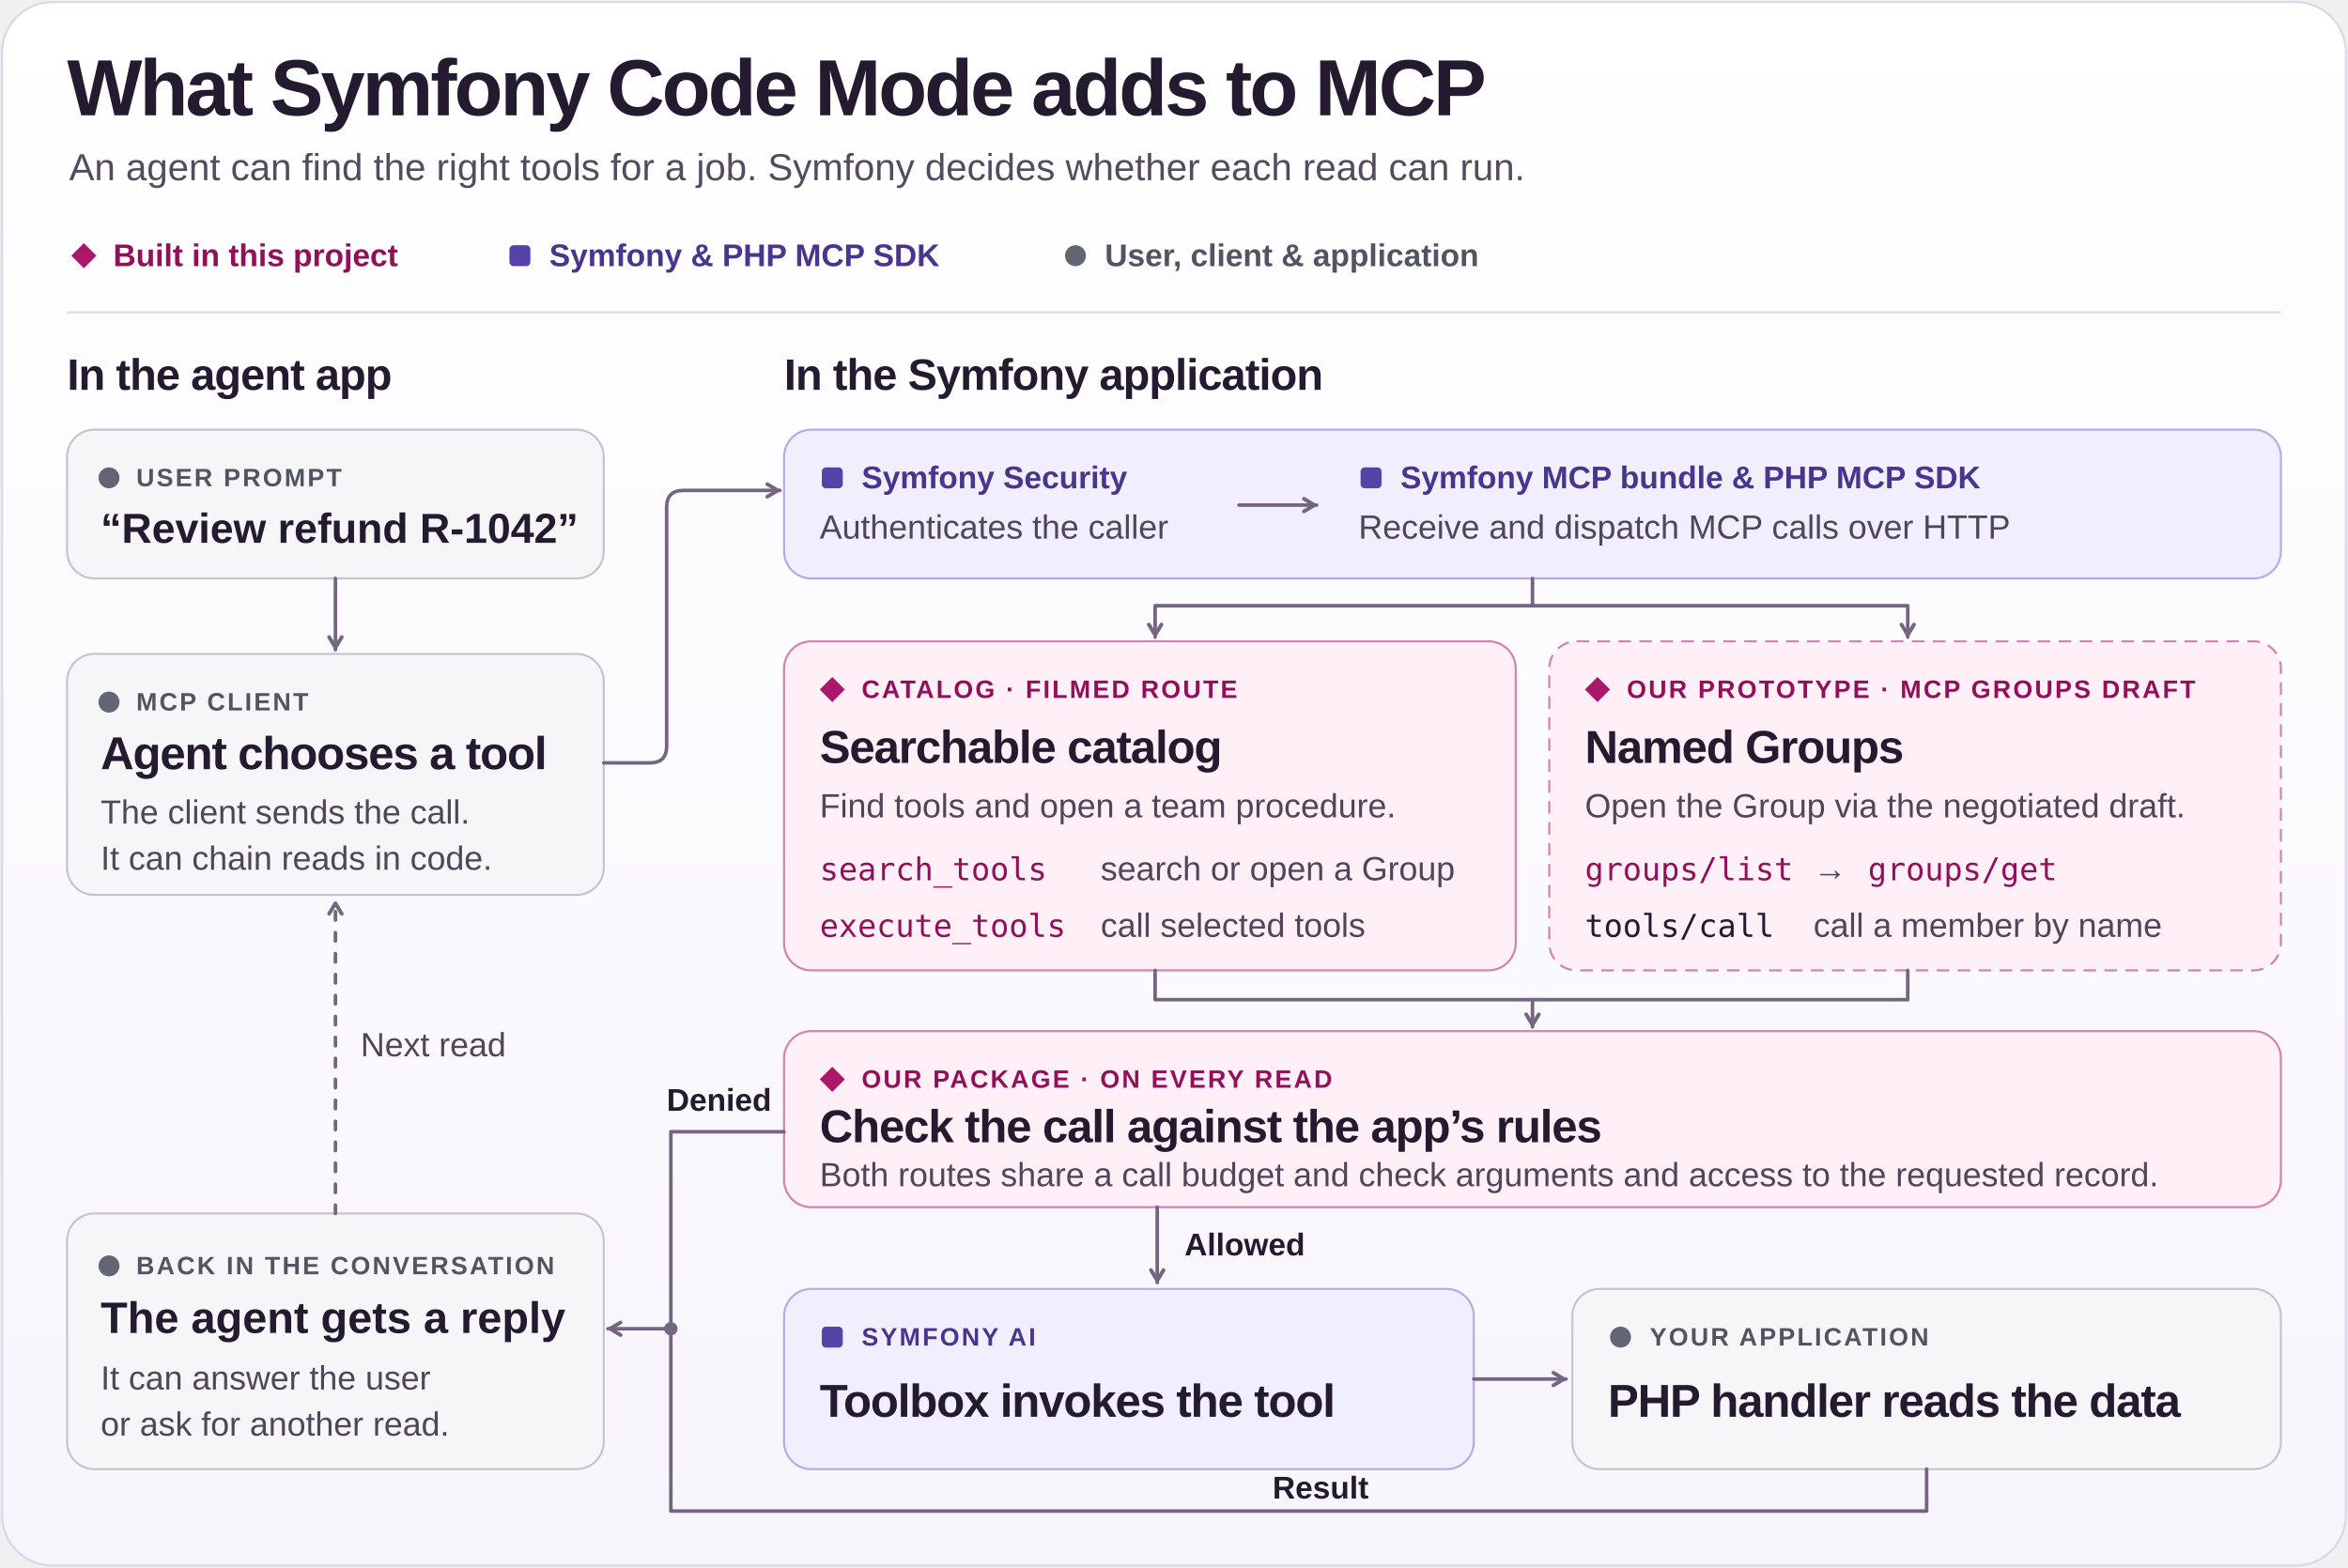
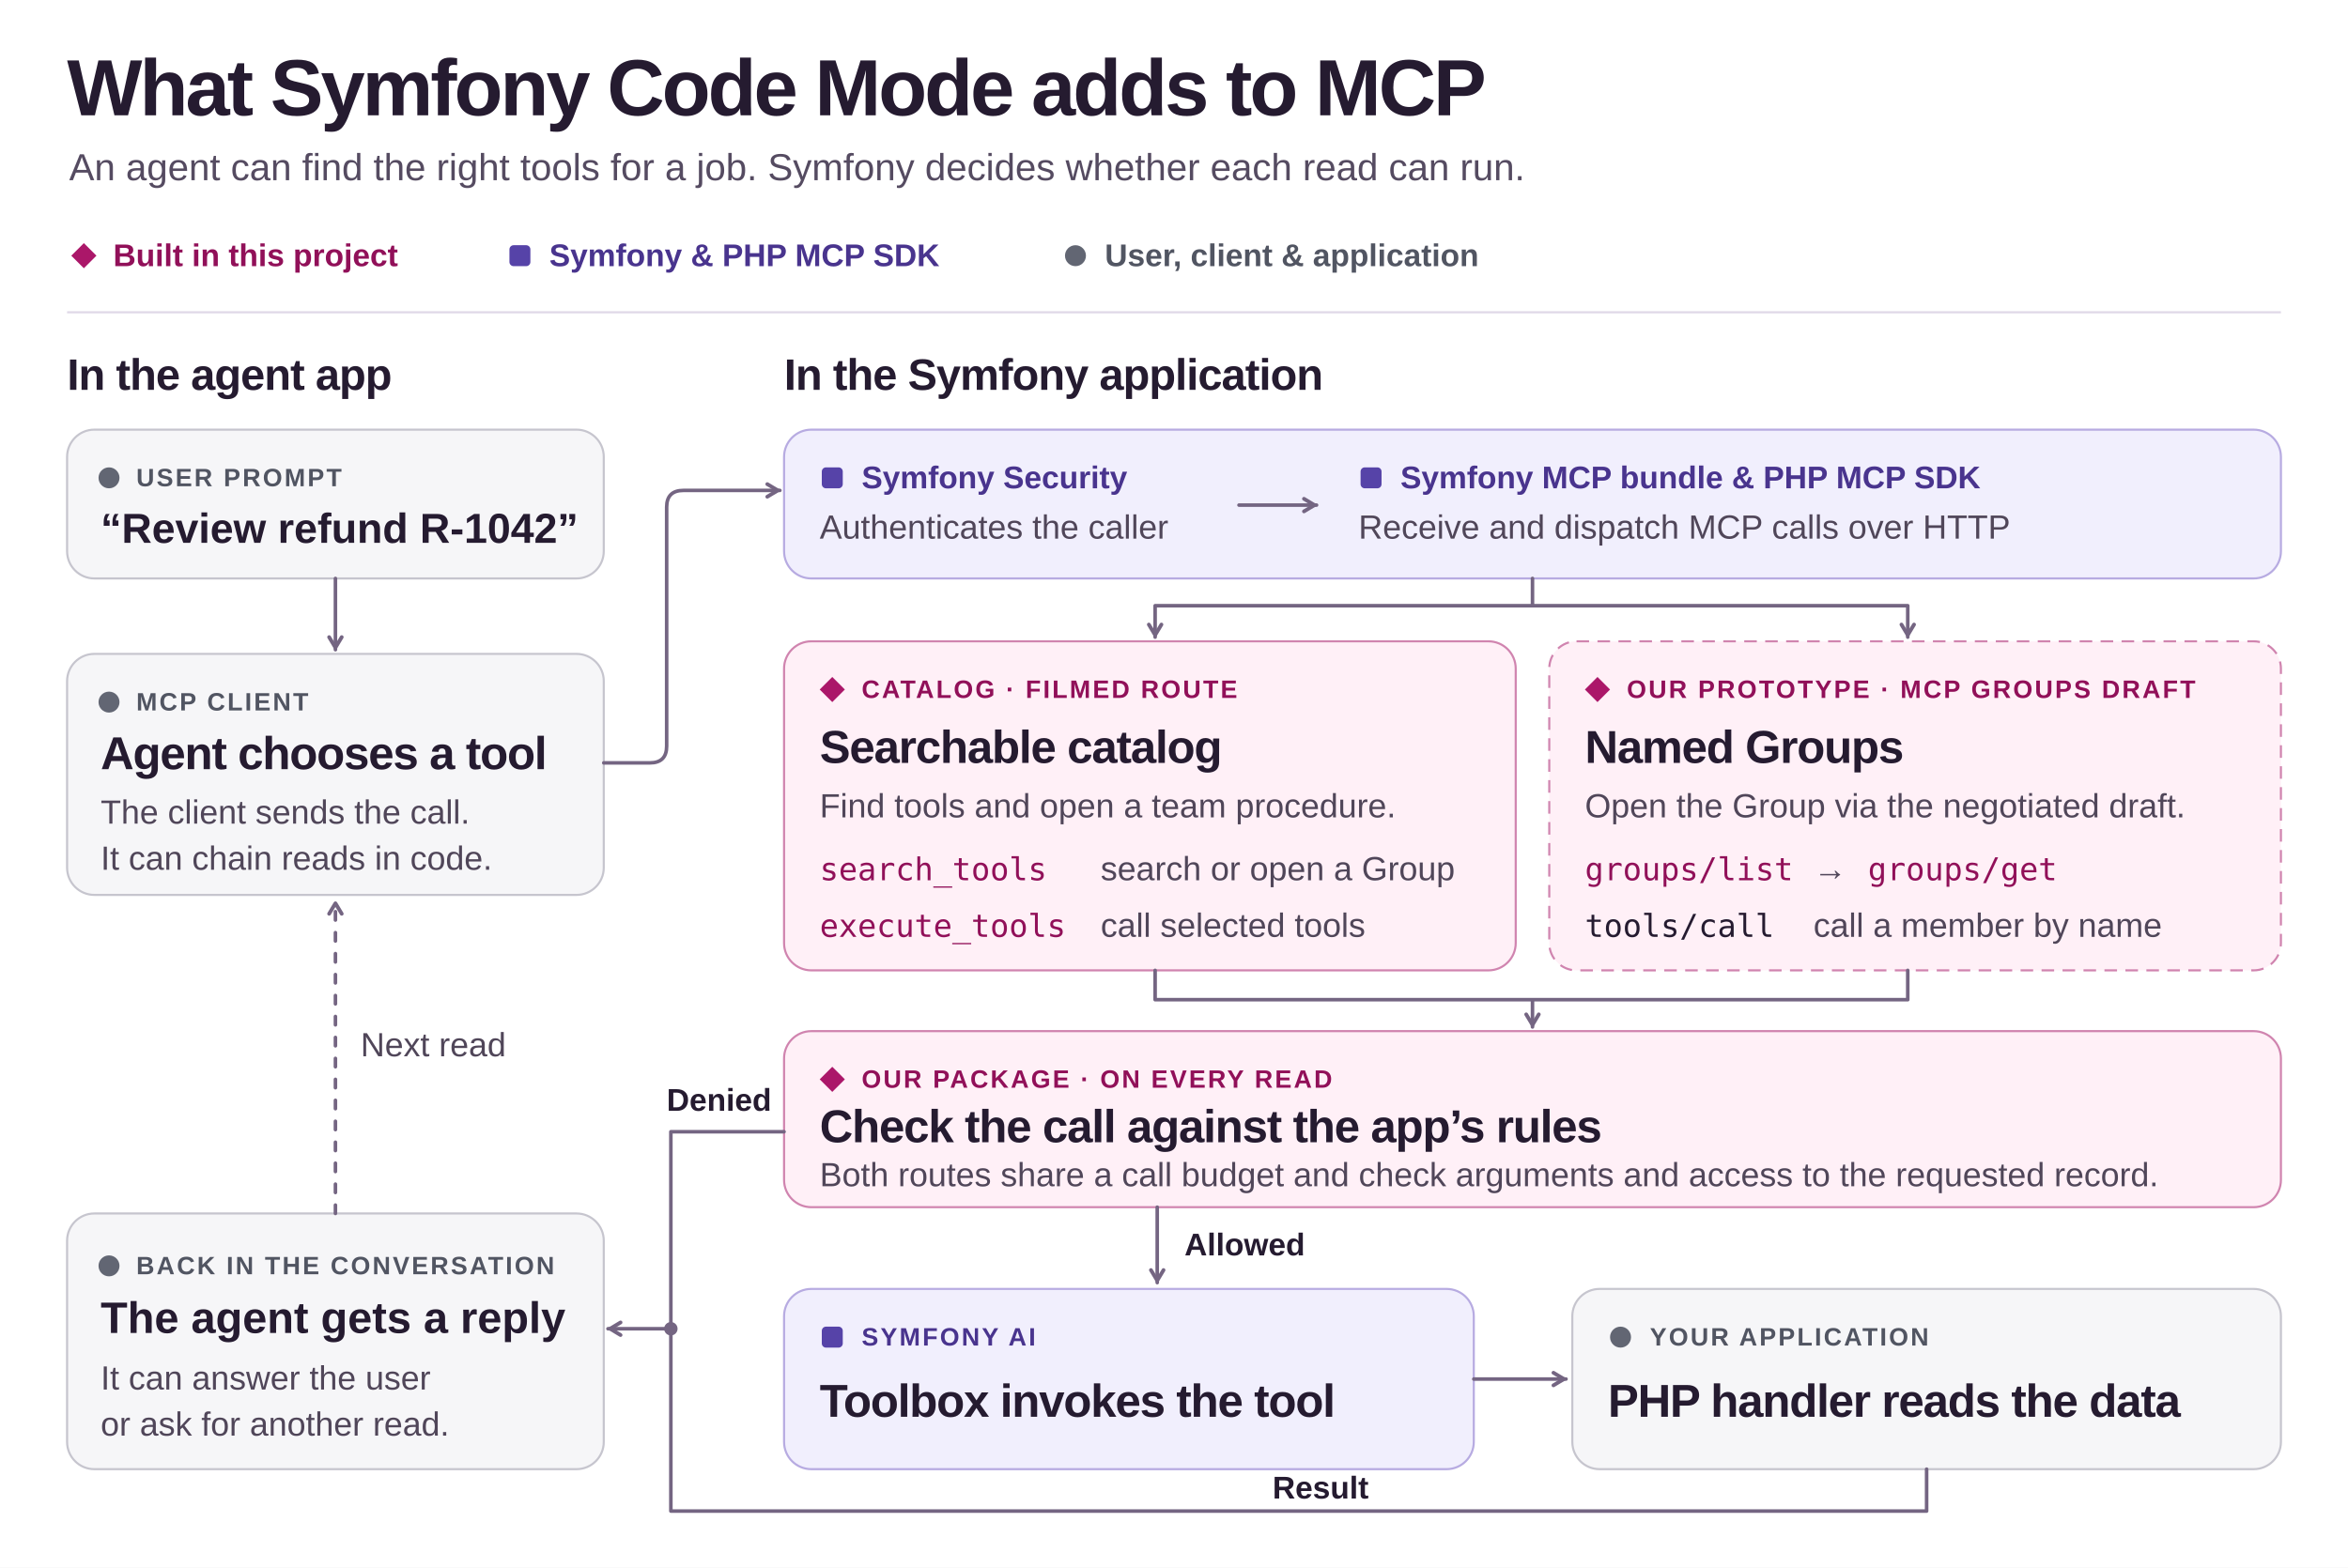
<svg xmlns="http://www.w3.org/2000/svg" width="1120" height="748" viewBox="0 0 1120 748" role="img" aria-labelledby="title description">
  <defs>
-     <linearGradient id="paper" x2="0" y2="1">
-       <stop stop-color="#fff" />
-       <stop offset="1" stop-color="#f7f5fc" />
-     </linearGradient>
    <marker id="arrow" refX="7" refY="4" markerWidth="8" markerHeight="8" orient="auto" markerUnits="userSpaceOnUse">
      <path d="m1 1 5 3-5 3" fill="none" stroke="#746582" stroke-width="1.8" stroke-linecap="round" stroke-linejoin="round" />
    </marker>
    <g id="ours">
      <path d="m0 -6 6 6-6 6-6-6z" fill="#ab1769" />
    </g>
    <g id="upstream">
      <rect x="-5" y="-5" width="10" height="10" rx="2" fill="#5643a8" />
    </g>
    <g id="context">
      <circle r="5" fill="#626673" />
    </g>
    <style>
      text { font-family: Arial, Helvetica, sans-serif; fill: #251b30; }
      .title { font-size: 38px; font-weight: 700; letter-spacing: -1.3px; }
      .subtitle { font-size: 18px; fill: #554b61; }
      .section { font-size: 21px; font-weight: 700; letter-spacing: -.4px; }
      .name { font-size: 22px; font-weight: 700; letter-spacing: -.5px; }
      .body { font-size: 16px; fill: #504659; }
      .key { font-size: 15px; font-weight: 700; }
      .owner { font-size: 12px; font-weight: 700; letter-spacing: 1px; }
      .mono { font: 15px Menlo, Consolas, monospace; }
      .ours { fill: #911059; }
      .upstream { fill: #49348e; }
      .context { fill: #515562; }
      .connector { fill: none; stroke: #746582; stroke-width: 1.7; stroke-linecap: round; stroke-linejoin: round; }
      .base-card { fill: #f1effd; stroke: #b7abe1; }
      .our-card { fill: #fff0f7; stroke: #d084af; }
      .context-card { fill: #f6f6f8; stroke: #c6c5ce; }
    </style>
  </defs>
-   <rect x="1" y="1" width="1118" height="746" rx="24" fill="url(#paper)" stroke="#ddd5e8" />
+   <rect width="1120" height="748" fill="#fff" />
  <text x="32" y="55" class="title">What Symfony Code Mode adds to MCP</text>
  <text x="33" y="86" class="subtitle">An agent can find the right tools for a job. Symfony decides whether each read can run.</text>
  <g class="key">
    <use href="#ours" x="40" y="122" />
    <text x="54" y="127" class="ours">Built in this project</text>
    <use href="#upstream" x="248" y="122" />
    <text x="262" y="127" class="upstream">Symfony &amp; PHP MCP SDK</text>
    <use href="#context" x="513" y="122" />
    <text x="527" y="127" class="context">User, client &amp; application</text>
  </g>
  <path d="M32 149h1056" stroke="#dfd8e7" />
  <text x="32" y="186" class="section">In the agent app</text>
  <rect x="32" y="205" width="256" height="71" rx="13" class="context-card" />
  <use href="#context" x="52" y="228" />
  <text x="65" y="232" class="owner context">USER PROMPT</text>
  <text x="48" y="259" font-size="20" font-weight="700">“Review refund R-1042”</text>
  <path d="M160 276v34" class="connector" marker-end="url(#arrow)" />
  <rect x="32" y="312" width="256" height="115" rx="13" class="context-card" />
  <use href="#context" x="52" y="335" />
  <text x="65" y="339" class="owner context">MCP CLIENT</text>
  <text x="48" y="367" class="name">Agent chooses a tool</text>
  <text x="48" y="393" class="body">The client sends the call.</text>
  <text x="48" y="415" class="body">It can chain reads in code.</text>
  <path d="M288 364h22q8 0 8-8V242q0-8 8-8h46" class="connector" marker-end="url(#arrow)" />
  <text x="374" y="186" class="section">In the Symfony application</text>
  <rect x="374" y="205" width="714" height="71" rx="13" class="base-card" />
  <use href="#upstream" x="397" y="228" />
  <text x="411" y="233" class="key upstream">Symfony Security</text>
  <text x="391" y="257" class="body">Authenticates the caller</text>
  <path d="M591 241h37" class="connector" marker-end="url(#arrow)" />
  <use href="#upstream" x="654" y="228" />
  <text x="668" y="233" class="key upstream">Symfony MCP bundle &amp; PHP MCP SDK</text>
  <text x="648" y="257" class="body">Receive and dispatch MCP calls over HTTP</text>
  <g class="connector">
    <path d="M731 276v13m0 0H551v15" marker-end="url(#arrow)" />
    <path d="M731 289h179v15" marker-end="url(#arrow)" />
  </g>
  <rect x="374" y="306" width="349" height="157" rx="13" class="our-card" />
  <use href="#ours" x="397" y="329" />
  <text x="411" y="333" class="owner ours">CATALOG · FILMED ROUTE</text>
  <text x="391" y="364" class="name">Searchable catalog</text>
  <text x="391" y="390" class="body">Find tools and open a team procedure.</text>
  <text x="391" y="420" class="mono ours">search_tools</text>
  <text x="525" y="420" class="body">search or open a Group</text>
  <text x="391" y="447" class="mono ours">execute_tools</text>
  <text x="525" y="447" class="body">call selected tools</text>
  <rect x="739" y="306" width="349" height="157" rx="13" class="our-card" stroke-dasharray="6 4" />
  <use href="#ours" x="762" y="329" />
  <text x="776" y="333" class="owner ours">OUR PROTOTYPE · MCP GROUPS DRAFT</text>
  <text x="756" y="364" class="name">Named Groups</text>
  <text x="756" y="390" class="body">Open the Group via the negotiated draft.</text>
  <text x="756" y="420" class="mono ours">groups/list</text>
  <text x="865" y="420" class="body">→</text>
  <text x="891" y="420" class="mono ours">groups/get</text>
  <text x="756" y="447" class="mono">tools/call</text>
  <text x="865" y="447" class="body">call a member by name</text>
  <path d="M551 463v14h359v-14m-179 14v13" class="connector" marker-end="url(#arrow)" />
  <rect x="374" y="492" width="714" height="84" rx="13" class="our-card" />
  <use href="#ours" x="397" y="515" />
  <text x="411" y="519" class="owner ours">OUR PACKAGE · ON EVERY READ</text>
  <text x="391" y="545" class="name">Check the call against the app’s rules</text>
  <text x="391" y="566" class="body">Both routes share a call budget and check arguments and access to the requested record.</text>
  <path d="M552 576v36" class="connector" marker-end="url(#arrow)" />
  <text x="565" y="599" class="key">Allowed</text>
  <rect x="374" y="615" width="329" height="86" rx="13" class="base-card" />
  <use href="#upstream" x="397" y="638" />
  <text x="411" y="642" class="owner upstream">SYMFONY AI</text>
  <text x="391" y="676" class="name">Toolbox invokes the tool</text>
  <path d="M703 658h44" class="connector" marker-end="url(#arrow)" />
  <rect x="750" y="615" width="338" height="86" rx="13" class="context-card" />
  <use href="#context" x="773" y="638" />
  <text x="787" y="642" class="owner context">YOUR APPLICATION</text>
  <text x="767" y="676" class="name">PHP handler reads the data</text>
  <path d="M919 701v20H320v-87" class="connector" />
  <text x="607" y="715" class="key">Result</text>
  <path d="M374 540h-54v94h-30" class="connector" marker-end="url(#arrow)" />
  <circle cx="320" cy="634" r="3.2" fill="#746582" />
  <text x="318" y="530" class="key">Denied</text>
  <rect x="32" y="579" width="256" height="122" rx="13" class="context-card" />
  <use href="#context" x="52" y="604" />
  <text x="65" y="608" class="owner context">BACK IN THE CONVERSATION</text>
  <text x="48" y="636" font-size="21" font-weight="700">The agent gets a reply</text>
  <text x="48" y="663" class="body">It can answer the user</text>
  <text x="48" y="685" class="body">or ask for another read.</text>
  <path d="M160 579V430" class="connector" stroke-dasharray="4 6" marker-end="url(#arrow)" />
  <text x="172" y="504" class="body">Next read</text>
</svg>
